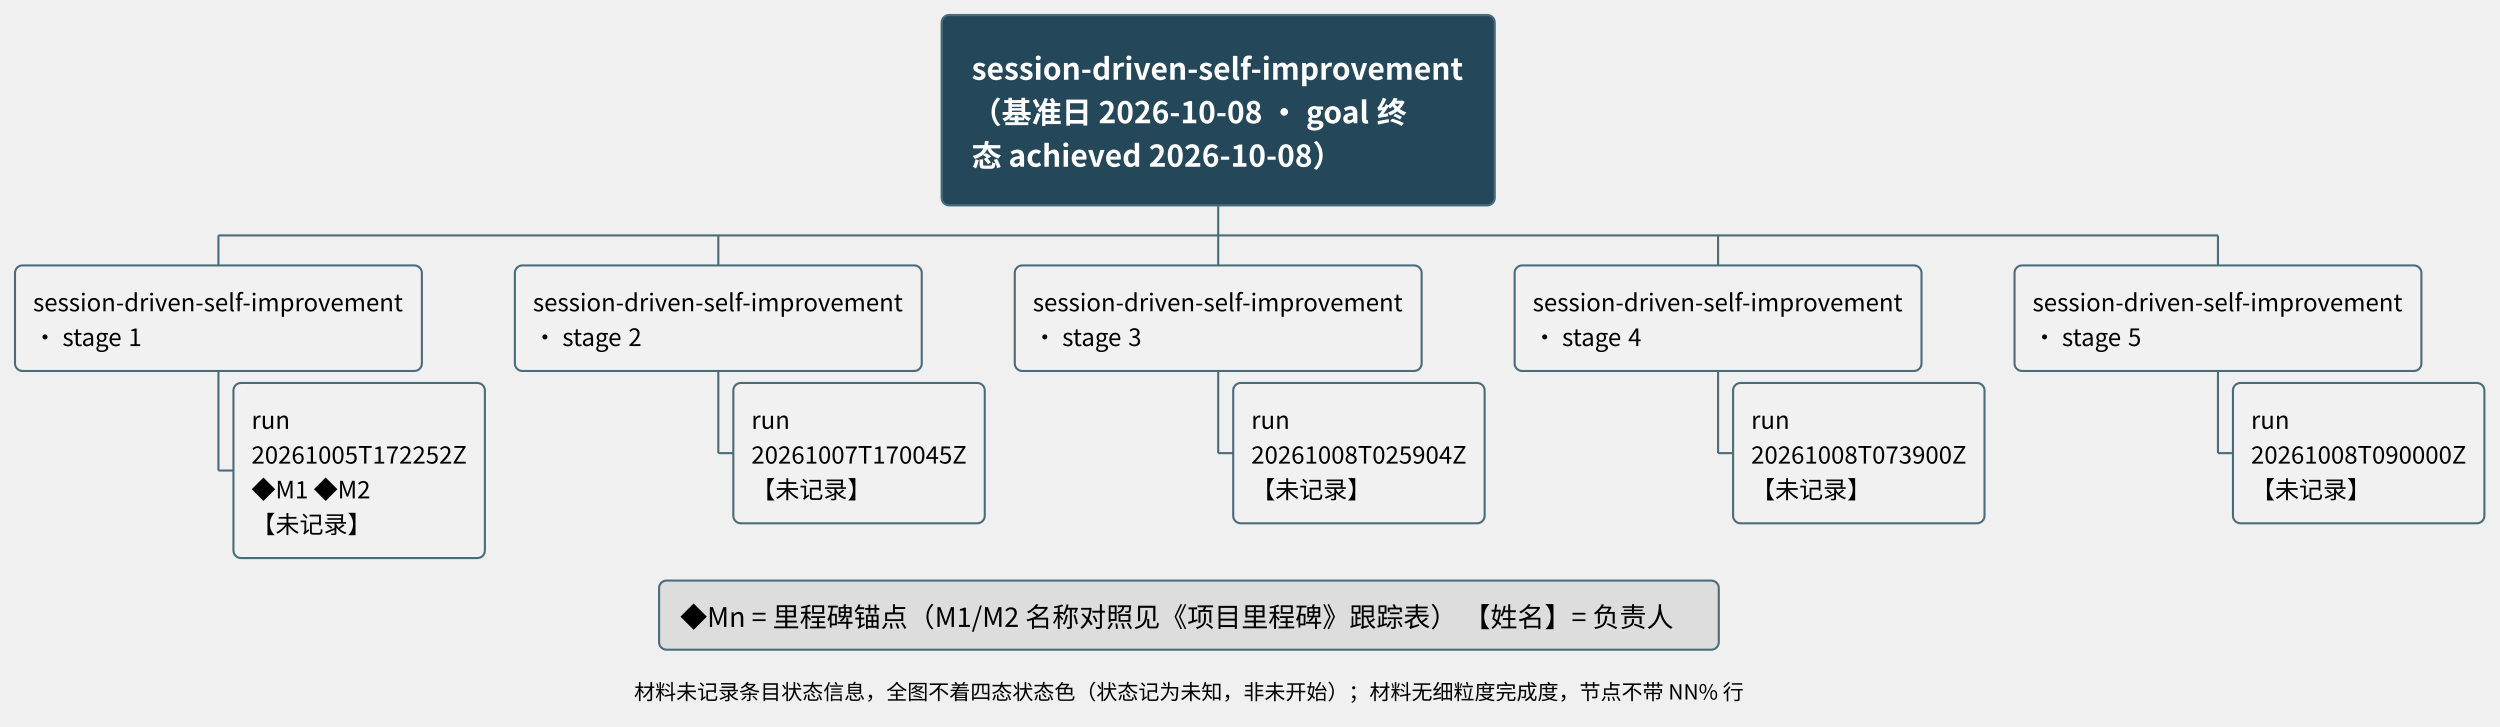
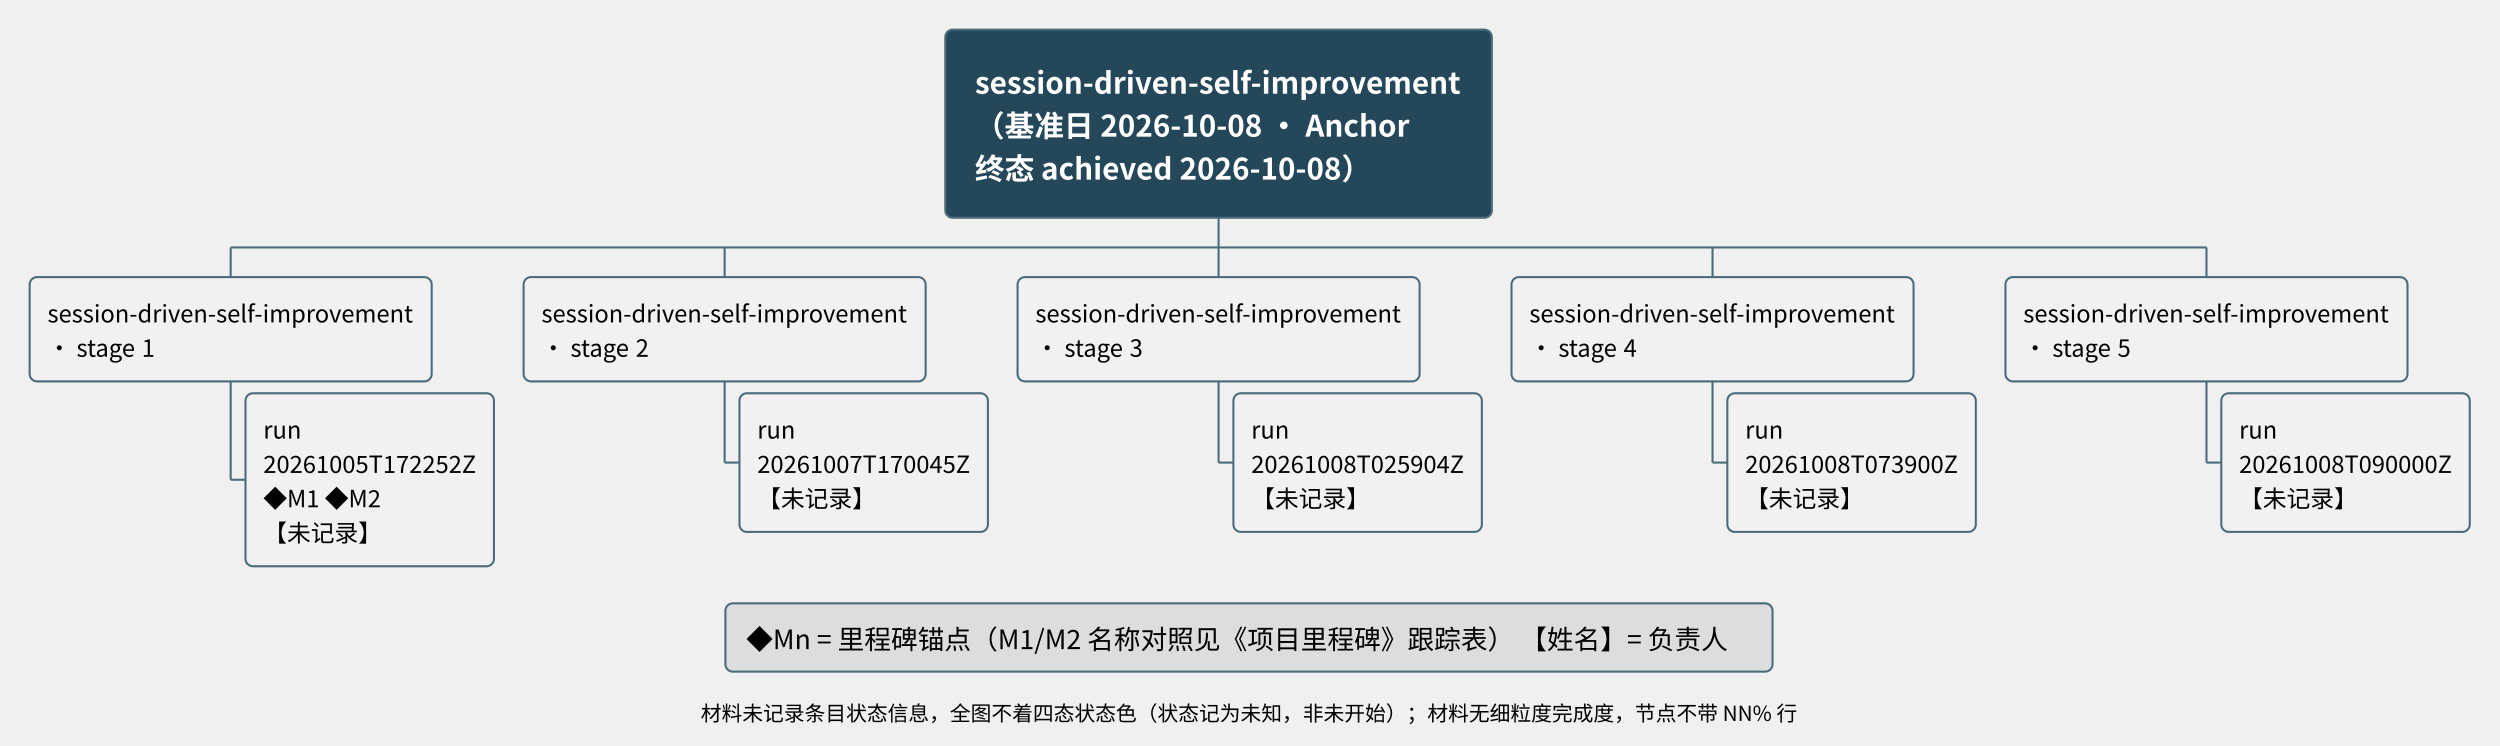
- <svg xmlns="http://www.w3.org/2000/svg" contentStyleType="text/css" data-diagram-type="WBS" height="697" preserveAspectRatio="xMidYMid meet" style="width:20825px;height:6050px;background:#FFFFFF;" version="1.1" viewBox="0 0 20825 6050" width="2400" zoomAndPan="magnify">
+ <svg xmlns="http://www.w3.org/2000/svg" version="1.1" data-diagram-type="WBS" style="width:21075px;height:6287px;background:#FFFFFF;" width="2400" height="716" viewBox="0 0 21075 6287" zoomAndPan="magnify" preserveAspectRatio="xMidYMid meet" contentStyleType="text/css">
  <defs />
-   <g>
-     <line style="stroke:#4A6C7A;stroke-width:17.5;" x1="1819.603" x2="1819.603" y1="1960.999" y2="2210.999" />
-     <rect fill="#F1F1F1" height="879.201" rx="62.5" ry="62.5" style="stroke:#4A6C7A;stroke-width:17.5;" width="3389.206" x="125" y="2210.999" />
-     <text fill="#000000" font-family="'Noto Sans CJK SC'" font-size="200" lengthAdjust="spacing" textLength="3089.206" x="275" y="2592.999">session-driven-self-improvement</text>
-     <text fill="#000000" font-family="'Noto Sans CJK SC'" font-size="200" lengthAdjust="spacing" textLength="200" x="275" y="2882.6">·</text>
-     <text fill="#000000" font-family="'Noto Sans CJK SC'" font-size="200" lengthAdjust="spacing" textLength="44.8" x="475" y="2882.6"> </text>
-     <text fill="#000000" font-family="'Noto Sans CJK SC'" font-size="200" lengthAdjust="spacing" textLength="505.201" x="519.801" y="2882.6">stage</text>
-     <text fill="#000000" font-family="'Noto Sans CJK SC'" font-size="200" lengthAdjust="spacing" textLength="44.8" x="1025.002" y="2882.6"> </text>
-     <text fill="#000000" font-family="'Noto Sans CJK SC'" font-size="200" lengthAdjust="spacing" textLength="111" x="1069.802" y="2882.6">1</text>
-     <line style="stroke:#4A6C7A;stroke-width:17.5;" x1="1819.603" x2="1944.603" y1="3919.401" y2="3919.401" />
-     <rect fill="#F1F1F1" height="1458.402" rx="62.5" ry="62.5" style="stroke:#4A6C7A;stroke-width:17.5;" width="2094.404" x="1944.603" y="3190.2" />
-     <text fill="#000000" font-family="'Noto Sans CJK SC'" font-size="200" lengthAdjust="spacing" textLength="321.001" x="2094.603" y="3572.201">run</text>
-     <text fill="#000000" font-family="'Noto Sans CJK SC'" font-size="200" lengthAdjust="spacing" textLength="1794.404" x="2094.603" y="3861.801">20261005T172252Z</text>
-     <text fill="#000000" font-family="'Noto Sans CJK SC'" font-size="200" lengthAdjust="spacing" textLength="473.401" x="2094.603" y="4151.402">◆M1</text>
-     <text fill="#000000" font-family="'Noto Sans CJK SC'" font-size="200" lengthAdjust="spacing" textLength="44.8" x="2568.004" y="4151.402"> </text>
-     <text fill="#000000" font-family="'Noto Sans CJK SC'" font-size="200" lengthAdjust="spacing" textLength="473.401" x="2612.804" y="4151.402">◆M2</text>
-     <text fill="#000000" font-family="'Noto Sans CJK SC'" font-size="200" lengthAdjust="spacing" textLength="200" x="2094.603" y="4441.002">【</text>
-     <text fill="#000000" font-family="'Noto Sans CJK SC'" font-size="200" lengthAdjust="spacing" textLength="200" x="2294.603" y="4441.002">未</text>
-     <text fill="#000000" font-family="'Noto Sans CJK SC'" font-size="200" lengthAdjust="spacing" textLength="200" x="2494.604" y="4441.002">记</text>
-     <text fill="#000000" font-family="'Noto Sans CJK SC'" font-size="200" lengthAdjust="spacing" textLength="200" x="2694.604" y="4441.002">录</text>
-     <text fill="#000000" font-family="'Noto Sans CJK SC'" font-size="200" lengthAdjust="spacing" textLength="200" x="2894.605" y="4441.002">】</text>
-     <line style="stroke:#4A6C7A;stroke-width:17.5;" x1="1819.603" x2="1819.603" y1="3090.2" y2="3919.401" />
-     <line style="stroke:#4A6C7A;stroke-width:17.5;" x1="5983.61" x2="5983.61" y1="1960.999" y2="2210.999" />
-     <rect fill="#F1F1F1" height="879.201" rx="62.5" ry="62.5" style="stroke:#4A6C7A;stroke-width:17.5;" width="3389.206" x="4289.007" y="2210.999" />
-     <text fill="#000000" font-family="'Noto Sans CJK SC'" font-size="200" lengthAdjust="spacing" textLength="3089.206" x="4439.007" y="2592.999">session-driven-self-improvement</text>
-     <text fill="#000000" font-family="'Noto Sans CJK SC'" font-size="200" lengthAdjust="spacing" textLength="200" x="4439.007" y="2882.6">·</text>
-     <text fill="#000000" font-family="'Noto Sans CJK SC'" font-size="200" lengthAdjust="spacing" textLength="44.8" x="4639.007" y="2882.6"> </text>
-     <text fill="#000000" font-family="'Noto Sans CJK SC'" font-size="200" lengthAdjust="spacing" textLength="505.201" x="4683.808" y="2882.6">stage</text>
-     <text fill="#000000" font-family="'Noto Sans CJK SC'" font-size="200" lengthAdjust="spacing" textLength="44.8" x="5189.009" y="2882.6"> </text>
-     <text fill="#000000" font-family="'Noto Sans CJK SC'" font-size="200" lengthAdjust="spacing" textLength="111" x="5233.809" y="2882.6">2</text>
-     <line style="stroke:#4A6C7A;stroke-width:17.5;" x1="5983.61" x2="6108.61" y1="3774.601" y2="3774.601" />
-     <rect fill="#F1F1F1" height="1168.802" rx="62.5" ry="62.5" style="stroke:#4A6C7A;stroke-width:17.5;" width="2094.404" x="6108.61" y="3190.2" />
-     <text fill="#000000" font-family="'Noto Sans CJK SC'" font-size="200" lengthAdjust="spacing" textLength="321.001" x="6258.61" y="3572.201">run</text>
-     <text fill="#000000" font-family="'Noto Sans CJK SC'" font-size="200" lengthAdjust="spacing" textLength="1794.404" x="6258.61" y="3861.801">20261007T170045Z</text>
-     <text fill="#000000" font-family="'Noto Sans CJK SC'" font-size="200" lengthAdjust="spacing" textLength="200" x="6258.61" y="4151.402">【</text>
-     <text fill="#000000" font-family="'Noto Sans CJK SC'" font-size="200" lengthAdjust="spacing" textLength="200" x="6458.61" y="4151.402">未</text>
-     <text fill="#000000" font-family="'Noto Sans CJK SC'" font-size="200" lengthAdjust="spacing" textLength="200" x="6658.611" y="4151.402">记</text>
-     <text fill="#000000" font-family="'Noto Sans CJK SC'" font-size="200" lengthAdjust="spacing" textLength="200" x="6858.611" y="4151.402">录</text>
-     <text fill="#000000" font-family="'Noto Sans CJK SC'" font-size="200" lengthAdjust="spacing" textLength="200" x="7058.612" y="4151.402">】</text>
-     <line style="stroke:#4A6C7A;stroke-width:17.5;" x1="5983.61" x2="5983.61" y1="3090.2" y2="3774.601" />
-     <line style="stroke:#4A6C7A;stroke-width:17.5;" x1="10147.617" x2="10147.617" y1="1960.999" y2="2210.999" />
-     <rect fill="#F1F1F1" height="879.201" rx="62.5" ry="62.5" style="stroke:#4A6C7A;stroke-width:17.5;" width="3389.206" x="8453.014" y="2210.999" />
-     <text fill="#000000" font-family="'Noto Sans CJK SC'" font-size="200" lengthAdjust="spacing" textLength="3089.206" x="8603.014" y="2592.999">session-driven-self-improvement</text>
-     <text fill="#000000" font-family="'Noto Sans CJK SC'" font-size="200" lengthAdjust="spacing" textLength="200" x="8603.014" y="2882.6">·</text>
-     <text fill="#000000" font-family="'Noto Sans CJK SC'" font-size="200" lengthAdjust="spacing" textLength="44.8" x="8803.015" y="2882.6"> </text>
-     <text fill="#000000" font-family="'Noto Sans CJK SC'" font-size="200" lengthAdjust="spacing" textLength="505.201" x="8847.815" y="2882.6">stage</text>
-     <text fill="#000000" font-family="'Noto Sans CJK SC'" font-size="200" lengthAdjust="spacing" textLength="44.8" x="9353.016" y="2882.6"> </text>
-     <text fill="#000000" font-family="'Noto Sans CJK SC'" font-size="200" lengthAdjust="spacing" textLength="111" x="9397.816" y="2882.6">3</text>
-     <line style="stroke:#4A6C7A;stroke-width:17.5;" x1="10147.617" x2="10272.617" y1="3774.601" y2="3774.601" />
-     <rect fill="#F1F1F1" height="1168.802" rx="62.5" ry="62.5" style="stroke:#4A6C7A;stroke-width:17.5;" width="2094.404" x="10272.617" y="3190.2" />
-     <text fill="#000000" font-family="'Noto Sans CJK SC'" font-size="200" lengthAdjust="spacing" textLength="321.001" x="10422.617" y="3572.201">run</text>
-     <text fill="#000000" font-family="'Noto Sans CJK SC'" font-size="200" lengthAdjust="spacing" textLength="1794.404" x="10422.617" y="3861.801">20261008T025904Z</text>
-     <text fill="#000000" font-family="'Noto Sans CJK SC'" font-size="200" lengthAdjust="spacing" textLength="200" x="10422.617" y="4151.402">【</text>
-     <text fill="#000000" font-family="'Noto Sans CJK SC'" font-size="200" lengthAdjust="spacing" textLength="200" x="10622.618" y="4151.402">未</text>
-     <text fill="#000000" font-family="'Noto Sans CJK SC'" font-size="200" lengthAdjust="spacing" textLength="200" x="10822.618" y="4151.402">记</text>
-     <text fill="#000000" font-family="'Noto Sans CJK SC'" font-size="200" lengthAdjust="spacing" textLength="200" x="11022.618" y="4151.402">录</text>
-     <text fill="#000000" font-family="'Noto Sans CJK SC'" font-size="200" lengthAdjust="spacing" textLength="200" x="11222.619" y="4151.402">】</text>
-     <line style="stroke:#4A6C7A;stroke-width:17.5;" x1="10147.617" x2="10147.617" y1="3090.2" y2="3774.601" />
-     <line style="stroke:#4A6C7A;stroke-width:17.5;" x1="14311.624" x2="14311.624" y1="1960.999" y2="2210.999" />
-     <rect fill="#F1F1F1" height="879.201" rx="62.5" ry="62.5" style="stroke:#4A6C7A;stroke-width:17.5;" width="3389.206" x="12617.021" y="2210.999" />
-     <text fill="#000000" font-family="'Noto Sans CJK SC'" font-size="200" lengthAdjust="spacing" textLength="3089.206" x="12767.021" y="2592.999">session-driven-self-improvement</text>
-     <text fill="#000000" font-family="'Noto Sans CJK SC'" font-size="200" lengthAdjust="spacing" textLength="200" x="12767.021" y="2882.6">·</text>
-     <text fill="#000000" font-family="'Noto Sans CJK SC'" font-size="200" lengthAdjust="spacing" textLength="44.8" x="12967.022" y="2882.6"> </text>
-     <text fill="#000000" font-family="'Noto Sans CJK SC'" font-size="200" lengthAdjust="spacing" textLength="505.201" x="13011.822" y="2882.6">stage</text>
-     <text fill="#000000" font-family="'Noto Sans CJK SC'" font-size="200" lengthAdjust="spacing" textLength="44.8" x="13517.023" y="2882.6"> </text>
-     <text fill="#000000" font-family="'Noto Sans CJK SC'" font-size="200" lengthAdjust="spacing" textLength="111" x="13561.823" y="2882.6">4</text>
-     <line style="stroke:#4A6C7A;stroke-width:17.5;" x1="14311.624" x2="14436.624" y1="3774.601" y2="3774.601" />
-     <rect fill="#F1F1F1" height="1168.802" rx="62.5" ry="62.5" style="stroke:#4A6C7A;stroke-width:17.5;" width="2094.404" x="14436.624" y="3190.2" />
-     <text fill="#000000" font-family="'Noto Sans CJK SC'" font-size="200" lengthAdjust="spacing" textLength="321.001" x="14586.624" y="3572.201">run</text>
-     <text fill="#000000" font-family="'Noto Sans CJK SC'" font-size="200" lengthAdjust="spacing" textLength="1794.404" x="14586.624" y="3861.801">20261008T073900Z</text>
-     <text fill="#000000" font-family="'Noto Sans CJK SC'" font-size="200" lengthAdjust="spacing" textLength="200" x="14586.624" y="4151.402">【</text>
-     <text fill="#000000" font-family="'Noto Sans CJK SC'" font-size="200" lengthAdjust="spacing" textLength="200" x="14786.625" y="4151.402">未</text>
-     <text fill="#000000" font-family="'Noto Sans CJK SC'" font-size="200" lengthAdjust="spacing" textLength="200" x="14986.625" y="4151.402">记</text>
-     <text fill="#000000" font-family="'Noto Sans CJK SC'" font-size="200" lengthAdjust="spacing" textLength="200" x="15186.626" y="4151.402">录</text>
-     <text fill="#000000" font-family="'Noto Sans CJK SC'" font-size="200" lengthAdjust="spacing" textLength="200" x="15386.626" y="4151.402">】</text>
-     <line style="stroke:#4A6C7A;stroke-width:17.5;" x1="14311.624" x2="14311.624" y1="3090.2" y2="3774.601" />
-     <line style="stroke:#4A6C7A;stroke-width:17.5;" x1="18475.631" x2="18475.631" y1="1960.999" y2="2210.999" />
-     <rect fill="#F1F1F1" height="879.201" rx="62.5" ry="62.5" style="stroke:#4A6C7A;stroke-width:17.5;" width="3389.206" x="16781.028" y="2210.999" />
-     <text fill="#000000" font-family="'Noto Sans CJK SC'" font-size="200" lengthAdjust="spacing" textLength="3089.206" x="16931.028" y="2592.999">session-driven-self-improvement</text>
-     <text fill="#000000" font-family="'Noto Sans CJK SC'" font-size="200" lengthAdjust="spacing" textLength="200" x="16931.028" y="2882.6">·</text>
-     <text fill="#000000" font-family="'Noto Sans CJK SC'" font-size="200" lengthAdjust="spacing" textLength="44.8" x="17131.029" y="2882.6"> </text>
-     <text fill="#000000" font-family="'Noto Sans CJK SC'" font-size="200" lengthAdjust="spacing" textLength="505.201" x="17175.829" y="2882.6">stage</text>
-     <text fill="#000000" font-family="'Noto Sans CJK SC'" font-size="200" lengthAdjust="spacing" textLength="44.8" x="17681.03" y="2882.6"> </text>
-     <text fill="#000000" font-family="'Noto Sans CJK SC'" font-size="200" lengthAdjust="spacing" textLength="111" x="17725.83" y="2882.6">5</text>
-     <line style="stroke:#4A6C7A;stroke-width:17.5;" x1="18475.631" x2="18600.631" y1="3774.601" y2="3774.601" />
-     <rect fill="#F1F1F1" height="1168.802" rx="62.5" ry="62.5" style="stroke:#4A6C7A;stroke-width:17.5;" width="2094.404" x="18600.631" y="3190.2" />
-     <text fill="#000000" font-family="'Noto Sans CJK SC'" font-size="200" lengthAdjust="spacing" textLength="321.001" x="18750.631" y="3572.201">run</text>
-     <text fill="#000000" font-family="'Noto Sans CJK SC'" font-size="200" lengthAdjust="spacing" textLength="1794.404" x="18750.631" y="3861.801">20261008T090000Z</text>
-     <text fill="#000000" font-family="'Noto Sans CJK SC'" font-size="200" lengthAdjust="spacing" textLength="200" x="18750.631" y="4151.402">【</text>
-     <text fill="#000000" font-family="'Noto Sans CJK SC'" font-size="200" lengthAdjust="spacing" textLength="200" x="18950.632" y="4151.402">未</text>
-     <text fill="#000000" font-family="'Noto Sans CJK SC'" font-size="200" lengthAdjust="spacing" textLength="200" x="19150.632" y="4151.402">记</text>
-     <text fill="#000000" font-family="'Noto Sans CJK SC'" font-size="200" lengthAdjust="spacing" textLength="200" x="19350.633" y="4151.402">录</text>
-     <text fill="#000000" font-family="'Noto Sans CJK SC'" font-size="200" lengthAdjust="spacing" textLength="200" x="19550.633" y="4151.402">】</text>
-     <line style="stroke:#4A6C7A;stroke-width:17.5;" x1="18475.631" x2="18475.631" y1="3090.2" y2="3774.601" />
-     <line style="stroke:#4A6C7A;stroke-width:17.5;" x1="1819.603" x2="18475.631" y1="1960.999" y2="1960.999" />
-     <rect fill="#24485A" height="1585.999" rx="62.5" ry="62.5" style="stroke:#4A6C7A;stroke-width:17.5;" width="4607.497" x="7843.869" y="125" />
-     <text fill="#FFFFFF" font-family="'Noto Sans CJK SC'" font-size="250" font-weight="bold" lengthAdjust="spacing" textLength="4107.497" x="8093.869" y="665">session-driven-self-improvement</text>
-     <text fill="#FFFFFF" font-family="'Noto Sans CJK SC'" font-size="250" font-weight="bold" lengthAdjust="spacing" textLength="250" x="8093.869" y="1026.999">（</text>
-     <text fill="#FFFFFF" font-family="'Noto Sans CJK SC'" font-size="250" font-weight="bold" lengthAdjust="spacing" textLength="250" x="8343.869" y="1026.999">基</text>
-     <text fill="#FFFFFF" font-family="'Noto Sans CJK SC'" font-size="250" font-weight="bold" lengthAdjust="spacing" textLength="250" x="8593.869" y="1026.999">准</text>
-     <text fill="#FFFFFF" font-family="'Noto Sans CJK SC'" font-size="250" font-weight="bold" lengthAdjust="spacing" textLength="250" x="8843.868" y="1026.999">日</text>
-     <text fill="#FFFFFF" font-family="'Noto Sans CJK SC'" font-size="250" font-weight="bold" lengthAdjust="spacing" textLength="56.75" x="9093.868" y="1026.999"> </text>
-     <text fill="#FFFFFF" font-family="'Noto Sans CJK SC'" font-size="250" font-weight="bold" lengthAdjust="spacing" textLength="1364.999" x="9150.618" y="1026.999">2026-10-08</text>
-     <text fill="#FFFFFF" font-family="'Noto Sans CJK SC'" font-size="250" font-weight="bold" lengthAdjust="spacing" textLength="56.75" x="10515.617" y="1026.999"> </text>
-     <text fill="#FFFFFF" font-family="'Noto Sans CJK SC'" font-size="250" font-weight="bold" lengthAdjust="spacing" textLength="250" x="10572.367" y="1026.999">·</text>
-     <text fill="#FFFFFF" font-family="'Noto Sans CJK SC'" font-size="250" font-weight="bold" lengthAdjust="spacing" textLength="56.75" x="10822.366" y="1026.999"> </text>
-     <text fill="#FFFFFF" font-family="'Noto Sans CJK SC'" font-size="250" font-weight="bold" lengthAdjust="spacing" textLength="532.25" x="10879.116" y="1026.999">goal</text>
-     <text fill="#FFFFFF" font-family="'Noto Sans CJK SC'" font-size="250" font-weight="bold" lengthAdjust="spacing" textLength="56.75" x="11411.366" y="1026.999"> </text>
-     <text fill="#FFFFFF" font-family="'Noto Sans CJK SC'" font-size="250" font-weight="bold" lengthAdjust="spacing" textLength="250" x="11468.116" y="1026.999">终</text>
-     <text fill="#FFFFFF" font-family="'Noto Sans CJK SC'" font-size="250" font-weight="bold" lengthAdjust="spacing" textLength="250" x="8093.869" y="1388.999">态</text>
-     <text fill="#FFFFFF" font-family="'Noto Sans CJK SC'" font-size="250" font-weight="bold" lengthAdjust="spacing" textLength="56.75" x="8343.869" y="1388.999"> </text>
-     <text fill="#FFFFFF" font-family="'Noto Sans CJK SC'" font-size="250" font-weight="bold" lengthAdjust="spacing" textLength="1110.999" x="8400.619" y="1388.999">achieved</text>
-     <text fill="#FFFFFF" font-family="'Noto Sans CJK SC'" font-size="250" font-weight="bold" lengthAdjust="spacing" textLength="56.75" x="9511.618" y="1388.999"> </text>
-     <text fill="#FFFFFF" font-family="'Noto Sans CJK SC'" font-size="250" font-weight="bold" lengthAdjust="spacing" textLength="1614.998" x="9568.368" y="1388.999">2026-10-08）</text>
-     <line style="stroke:#4A6C7A;stroke-width:17.5;" x1="10147.617" x2="10147.617" y1="1710.999" y2="1960.999" />
+   <g font-family="sans-serif" lengthAdjust="spacing">
+     <line x1="1944.603" y1="2085.999" x2="1944.603" y2="2335.999" style="stroke:#4A6C7A;stroke-width:17.5;" />
+     <rect x="250" y="2335.999" width="3389.206" height="879.201" fill="#F1F1F1" style="stroke:#4A6C7A;stroke-width:17.5;" rx="62.5" ry="62.5" />
+     <text x="400" y="2717.999" fill="#000" font-size="200" textLength="3089.206" font-family="'Noto Sans CJK SC'">session-driven-self-improvement</text>
+     <text x="400" y="3007.6" fill="#000" font-size="200" font-family="'Noto Sans CJK SC'">·</text>
+     <text x="600" y="3007.6" fill="#000" font-size="200" font-family="'Noto Sans CJK SC'"> </text>
+     <text x="644.801" y="3007.6" fill="#000" font-size="200" textLength="505.201" font-family="'Noto Sans CJK SC'">stage</text>
+     <text x="1150.002" y="3007.6" fill="#000" font-size="200" font-family="'Noto Sans CJK SC'"> </text>
+     <text x="1194.802" y="3007.6" fill="#000" font-size="200" font-family="'Noto Sans CJK SC'">1</text>
+     <line x1="1944.603" y1="4044.401" x2="2069.603" y2="4044.401" style="stroke:#4A6C7A;stroke-width:17.5;" />
+     <rect x="2069.603" y="3315.2" width="2094.404" height="1458.402" fill="#F1F1F1" style="stroke:#4A6C7A;stroke-width:17.5;" rx="62.5" ry="62.5" />
+     <text x="2219.603" y="3697.201" fill="#000" font-size="200" textLength="321.001" font-family="'Noto Sans CJK SC'">run</text>
+     <text x="2219.603" y="3986.801" fill="#000" font-size="200" textLength="1794.404" font-family="'Noto Sans CJK SC'">20261005T172252Z</text>
+     <text x="2219.603" y="4276.402" fill="#000" font-size="200" textLength="473.401" font-family="'Noto Sans CJK SC'">◆M1</text>
+     <text x="2693.004" y="4276.402" fill="#000" font-size="200" font-family="'Noto Sans CJK SC'"> </text>
+     <text x="2737.804" y="4276.402" fill="#000" font-size="200" textLength="473.401" font-family="'Noto Sans CJK SC'">◆M2</text>
+     <text x="2219.603" y="4566.002" fill="#000" font-size="200" font-family="'Noto Sans CJK SC'">【</text>
+     <text x="2419.603" y="4566.002" fill="#000" font-size="200" font-family="'Noto Sans CJK SC'">未</text>
+     <text x="2619.604" y="4566.002" fill="#000" font-size="200" font-family="'Noto Sans CJK SC'">记</text>
+     <text x="2819.604" y="4566.002" fill="#000" font-size="200" font-family="'Noto Sans CJK SC'">录</text>
+     <text x="3019.605" y="4566.002" fill="#000" font-size="200" font-family="'Noto Sans CJK SC'">】</text>
+     <line x1="1944.603" y1="3215.2" x2="1944.603" y2="4044.401" style="stroke:#4A6C7A;stroke-width:17.5;" />
+     <line x1="6108.61" y1="2085.999" x2="6108.61" y2="2335.999" style="stroke:#4A6C7A;stroke-width:17.5;" />
+     <rect x="4414.007" y="2335.999" width="3389.206" height="879.201" fill="#F1F1F1" style="stroke:#4A6C7A;stroke-width:17.5;" rx="62.5" ry="62.5" />
+     <text x="4564.007" y="2717.999" fill="#000" font-size="200" textLength="3089.206" font-family="'Noto Sans CJK SC'">session-driven-self-improvement</text>
+     <text x="4564.007" y="3007.6" fill="#000" font-size="200" font-family="'Noto Sans CJK SC'">·</text>
+     <text x="4764.007" y="3007.6" fill="#000" font-size="200" font-family="'Noto Sans CJK SC'"> </text>
+     <text x="4808.808" y="3007.6" fill="#000" font-size="200" textLength="505.201" font-family="'Noto Sans CJK SC'">stage</text>
+     <text x="5314.009" y="3007.6" fill="#000" font-size="200" font-family="'Noto Sans CJK SC'"> </text>
+     <text x="5358.809" y="3007.6" fill="#000" font-size="200" font-family="'Noto Sans CJK SC'">2</text>
+     <line x1="6108.61" y1="3899.601" x2="6233.61" y2="3899.601" style="stroke:#4A6C7A;stroke-width:17.5;" />
+     <rect x="6233.61" y="3315.2" width="2094.404" height="1168.802" fill="#F1F1F1" style="stroke:#4A6C7A;stroke-width:17.5;" rx="62.5" ry="62.5" />
+     <text x="6383.61" y="3697.201" fill="#000" font-size="200" textLength="321.001" font-family="'Noto Sans CJK SC'">run</text>
+     <text x="6383.61" y="3986.801" fill="#000" font-size="200" textLength="1794.404" font-family="'Noto Sans CJK SC'">20261007T170045Z</text>
+     <text x="6383.61" y="4276.402" fill="#000" font-size="200" font-family="'Noto Sans CJK SC'">【</text>
+     <text x="6583.611" y="4276.402" fill="#000" font-size="200" font-family="'Noto Sans CJK SC'">未</text>
+     <text x="6783.611" y="4276.402" fill="#000" font-size="200" font-family="'Noto Sans CJK SC'">记</text>
+     <text x="6983.611" y="4276.402" fill="#000" font-size="200" font-family="'Noto Sans CJK SC'">录</text>
+     <text x="7183.612" y="4276.402" fill="#000" font-size="200" font-family="'Noto Sans CJK SC'">】</text>
+     <line x1="6108.61" y1="3215.2" x2="6108.61" y2="3899.601" style="stroke:#4A6C7A;stroke-width:17.5;" />
+     <line x1="10272.617" y1="2085.999" x2="10272.617" y2="2335.999" style="stroke:#4A6C7A;stroke-width:17.5;" />
+     <rect x="8578.014" y="2335.999" width="3389.206" height="879.201" fill="#F1F1F1" style="stroke:#4A6C7A;stroke-width:17.5;" rx="62.5" ry="62.5" />
+     <text x="8728.014" y="2717.999" fill="#000" font-size="200" textLength="3089.206" font-family="'Noto Sans CJK SC'">session-driven-self-improvement</text>
+     <text x="8728.014" y="3007.6" fill="#000" font-size="200" font-family="'Noto Sans CJK SC'">·</text>
+     <text x="8928.015" y="3007.6" fill="#000" font-size="200" font-family="'Noto Sans CJK SC'"> </text>
+     <text x="8972.815" y="3007.6" fill="#000" font-size="200" textLength="505.201" font-family="'Noto Sans CJK SC'">stage</text>
+     <text x="9478.016" y="3007.6" fill="#000" font-size="200" font-family="'Noto Sans CJK SC'"> </text>
+     <text x="9522.816" y="3007.6" fill="#000" font-size="200" font-family="'Noto Sans CJK SC'">3</text>
+     <line x1="10272.617" y1="3899.601" x2="10397.617" y2="3899.601" style="stroke:#4A6C7A;stroke-width:17.5;" />
+     <rect x="10397.617" y="3315.2" width="2094.404" height="1168.802" fill="#F1F1F1" style="stroke:#4A6C7A;stroke-width:17.5;" rx="62.5" ry="62.5" />
+     <text x="10547.617" y="3697.201" fill="#000" font-size="200" textLength="321.001" font-family="'Noto Sans CJK SC'">run</text>
+     <text x="10547.617" y="3986.801" fill="#000" font-size="200" textLength="1794.404" font-family="'Noto Sans CJK SC'">20261008T025904Z</text>
+     <text x="10547.617" y="4276.402" fill="#000" font-size="200" font-family="'Noto Sans CJK SC'">【</text>
+     <text x="10747.618" y="4276.402" fill="#000" font-size="200" font-family="'Noto Sans CJK SC'">未</text>
+     <text x="10947.618" y="4276.402" fill="#000" font-size="200" font-family="'Noto Sans CJK SC'">记</text>
+     <text x="11147.618" y="4276.402" fill="#000" font-size="200" font-family="'Noto Sans CJK SC'">录</text>
+     <text x="11347.619" y="4276.402" fill="#000" font-size="200" font-family="'Noto Sans CJK SC'">】</text>
+     <line x1="10272.617" y1="3215.2" x2="10272.617" y2="3899.601" style="stroke:#4A6C7A;stroke-width:17.5;" />
+     <line x1="14436.624" y1="2085.999" x2="14436.624" y2="2335.999" style="stroke:#4A6C7A;stroke-width:17.5;" />
+     <rect x="12742.021" y="2335.999" width="3389.206" height="879.201" fill="#F1F1F1" style="stroke:#4A6C7A;stroke-width:17.5;" rx="62.5" ry="62.5" />
+     <text x="12892.021" y="2717.999" fill="#000" font-size="200" textLength="3089.206" font-family="'Noto Sans CJK SC'">session-driven-self-improvement</text>
+     <text x="12892.021" y="3007.6" fill="#000" font-size="200" font-family="'Noto Sans CJK SC'">·</text>
+     <text x="13092.022" y="3007.6" fill="#000" font-size="200" font-family="'Noto Sans CJK SC'"> </text>
+     <text x="13136.822" y="3007.6" fill="#000" font-size="200" textLength="505.201" font-family="'Noto Sans CJK SC'">stage</text>
+     <text x="13642.023" y="3007.6" fill="#000" font-size="200" font-family="'Noto Sans CJK SC'"> </text>
+     <text x="13686.823" y="3007.6" fill="#000" font-size="200" font-family="'Noto Sans CJK SC'">4</text>
+     <line x1="14436.624" y1="3899.601" x2="14561.624" y2="3899.601" style="stroke:#4A6C7A;stroke-width:17.5;" />
+     <rect x="14561.624" y="3315.2" width="2094.404" height="1168.802" fill="#F1F1F1" style="stroke:#4A6C7A;stroke-width:17.5;" rx="62.5" ry="62.5" />
+     <text x="14711.624" y="3697.201" fill="#000" font-size="200" textLength="321.001" font-family="'Noto Sans CJK SC'">run</text>
+     <text x="14711.624" y="3986.801" fill="#000" font-size="200" textLength="1794.404" font-family="'Noto Sans CJK SC'">20261008T073900Z</text>
+     <text x="14711.624" y="4276.402" fill="#000" font-size="200" font-family="'Noto Sans CJK SC'">【</text>
+     <text x="14911.625" y="4276.402" fill="#000" font-size="200" font-family="'Noto Sans CJK SC'">未</text>
+     <text x="15111.625" y="4276.402" fill="#000" font-size="200" font-family="'Noto Sans CJK SC'">记</text>
+     <text x="15311.625" y="4276.402" fill="#000" font-size="200" font-family="'Noto Sans CJK SC'">录</text>
+     <text x="15511.626" y="4276.402" fill="#000" font-size="200" font-family="'Noto Sans CJK SC'">】</text>
+     <line x1="14436.624" y1="3215.2" x2="14436.624" y2="3899.601" style="stroke:#4A6C7A;stroke-width:17.5;" />
+     <line x1="18600.631" y1="2085.999" x2="18600.631" y2="2335.999" style="stroke:#4A6C7A;stroke-width:17.5;" />
+     <rect x="16906.028" y="2335.999" width="3389.206" height="879.201" fill="#F1F1F1" style="stroke:#4A6C7A;stroke-width:17.5;" rx="62.5" ry="62.5" />
+     <text x="17056.028" y="2717.999" fill="#000" font-size="200" textLength="3089.206" font-family="'Noto Sans CJK SC'">session-driven-self-improvement</text>
+     <text x="17056.028" y="3007.6" fill="#000" font-size="200" font-family="'Noto Sans CJK SC'">·</text>
+     <text x="17256.029" y="3007.6" fill="#000" font-size="200" font-family="'Noto Sans CJK SC'"> </text>
+     <text x="17300.829" y="3007.6" fill="#000" font-size="200" textLength="505.201" font-family="'Noto Sans CJK SC'">stage</text>
+     <text x="17806.03" y="3007.6" fill="#000" font-size="200" font-family="'Noto Sans CJK SC'"> </text>
+     <text x="17850.83" y="3007.6" fill="#000" font-size="200" font-family="'Noto Sans CJK SC'">5</text>
+     <line x1="18600.631" y1="3899.601" x2="18725.631" y2="3899.601" style="stroke:#4A6C7A;stroke-width:17.5;" />
+     <rect x="18725.631" y="3315.2" width="2094.404" height="1168.802" fill="#F1F1F1" style="stroke:#4A6C7A;stroke-width:17.5;" rx="62.5" ry="62.5" />
+     <text x="18875.631" y="3697.201" fill="#000" font-size="200" textLength="321.001" font-family="'Noto Sans CJK SC'">run</text>
+     <text x="18875.631" y="3986.801" fill="#000" font-size="200" textLength="1794.404" font-family="'Noto Sans CJK SC'">20261008T090000Z</text>
+     <text x="18875.631" y="4276.402" fill="#000" font-size="200" font-family="'Noto Sans CJK SC'">【</text>
+     <text x="19075.632" y="4276.402" fill="#000" font-size="200" font-family="'Noto Sans CJK SC'">未</text>
+     <text x="19275.632" y="4276.402" fill="#000" font-size="200" font-family="'Noto Sans CJK SC'">记</text>
+     <text x="19475.633" y="4276.402" fill="#000" font-size="200" font-family="'Noto Sans CJK SC'">录</text>
+     <text x="19675.633" y="4276.402" fill="#000" font-size="200" font-family="'Noto Sans CJK SC'">】</text>
+     <line x1="18600.631" y1="3215.2" x2="18600.631" y2="3899.601" style="stroke:#4A6C7A;stroke-width:17.5;" />
+     <line x1="1944.603" y1="2085.999" x2="18600.631" y2="2085.999" style="stroke:#4A6C7A;stroke-width:17.5;" />
+     <rect x="7968.869" y="250" width="4607.497" height="1585.999" fill="#24485A" style="stroke:#4A6C7A;stroke-width:17.5;" rx="62.5" ry="62.5" />
+     <text x="8218.869" y="790" fill="#FFF" font-size="250" textLength="4107.497" font-weight="700" font-family="'Noto Sans CJK SC'">session-driven-self-improvement</text>
+     <text x="8218.869" y="1151.999" fill="#FFF" font-size="250" font-weight="700" font-family="'Noto Sans CJK SC'">（</text>
+     <text x="8468.869" y="1151.999" fill="#FFF" font-size="250" font-weight="700" font-family="'Noto Sans CJK SC'">基</text>
+     <text x="8718.869" y="1151.999" fill="#FFF" font-size="250" font-weight="700" font-family="'Noto Sans CJK SC'">准</text>
+     <text x="8968.868" y="1151.999" fill="#FFF" font-size="250" font-weight="700" font-family="'Noto Sans CJK SC'">日</text>
+     <text x="9218.868" y="1151.999" fill="#FFF" font-size="250" font-weight="700" font-family="'Noto Sans CJK SC'"> </text>
+     <text x="9275.618" y="1151.999" fill="#FFF" font-size="250" textLength="1364.999" font-weight="700" font-family="'Noto Sans CJK SC'">2026-10-08</text>
+     <text x="10640.617" y="1151.999" fill="#FFF" font-size="250" font-weight="700" font-family="'Noto Sans CJK SC'"> </text>
+     <text x="10697.367" y="1151.999" fill="#FFF" font-size="250" font-weight="700" font-family="'Noto Sans CJK SC'">·</text>
+     <text x="10947.366" y="1151.999" fill="#FFF" font-size="250" font-weight="700" font-family="'Noto Sans CJK SC'"> </text>
+     <text x="11004.116" y="1151.999" fill="#FFF" font-size="250" textLength="877.749" font-weight="700" font-family="'Noto Sans CJK SC'">Anchor</text>
+     <text x="8218.869" y="1513.999" fill="#FFF" font-size="250" font-weight="700" font-family="'Noto Sans CJK SC'">终</text>
+     <text x="8468.869" y="1513.999" fill="#FFF" font-size="250" font-weight="700" font-family="'Noto Sans CJK SC'">态</text>
+     <text x="8718.869" y="1513.999" fill="#FFF" font-size="250" font-weight="700" font-family="'Noto Sans CJK SC'"> </text>
+     <text x="8775.618" y="1513.999" fill="#FFF" font-size="250" textLength="1110.999" font-weight="700" font-family="'Noto Sans CJK SC'">achieved</text>
+     <text x="9886.618" y="1513.999" fill="#FFF" font-size="250" font-weight="700" font-family="'Noto Sans CJK SC'"> </text>
+     <text x="9943.368" y="1513.999" fill="#FFF" font-size="250" textLength="1614.998" font-weight="700" font-family="'Noto Sans CJK SC'">2026-10-08）</text>
+     <line x1="10272.617" y1="1835.999" x2="10272.617" y2="2085.999" style="stroke:#4A6C7A;stroke-width:17.5;" />
    <g class="legend" data-source-line="27">
-       <rect fill="#DDDDDD" height="575.798" rx="62.5" ry="62.5" style="stroke:#4A6C7A;stroke-width:17.5;" width="8827.396" x="5490.07" y="4836.102" />
-       <text fill="#000000" font-family="'Noto Sans CJK SC'" font-size="225" lengthAdjust="spacing" textLength="8426.196" x="5665.47" y="5222.101">◆Mn = 里程碑锚点（M1/M2 名称对照见《项目里程碑》跟踪表）    【姓名】= 负责人</text>
+       <rect x="6115.07" y="5086.102" width="8827.396" height="575.798" fill="#DDD" style="stroke:#4A6C7A;stroke-width:17.5;" rx="62.5" ry="62.5" />
+       <text x="6290.47" y="5472.101" fill="#000" font-size="225" textLength="8426.196" font-family="'Noto Sans CJK SC'">◆Mn = 里程碑锚点（M1/M2 名称对照见《项目里程碑》跟踪表）    【姓名】= 负责人</text>
    </g>
    <g class="caption" data-source-line="15">
-       <text fill="#000000" font-family="'Noto Sans CJK SC'" font-size="175" lengthAdjust="spacing" textLength="9242.585" x="5282.475" y="5827.4">材料未记录条目状态信息，全图不着四态状态色（状态记为未知，非未开始）；材料无细粒度完成度，节点不带 NN% 行</text>
+       <text x="5907.475" y="6077.4" fill="#000" font-size="175" textLength="9242.585" font-family="'Noto Sans CJK SC'">材料未记录条目状态信息，全图不着四态状态色（状态记为未知，非未开始）；材料无细粒度完成度，节点不带 NN% 行</text>
    </g>
  </g>
</svg>
